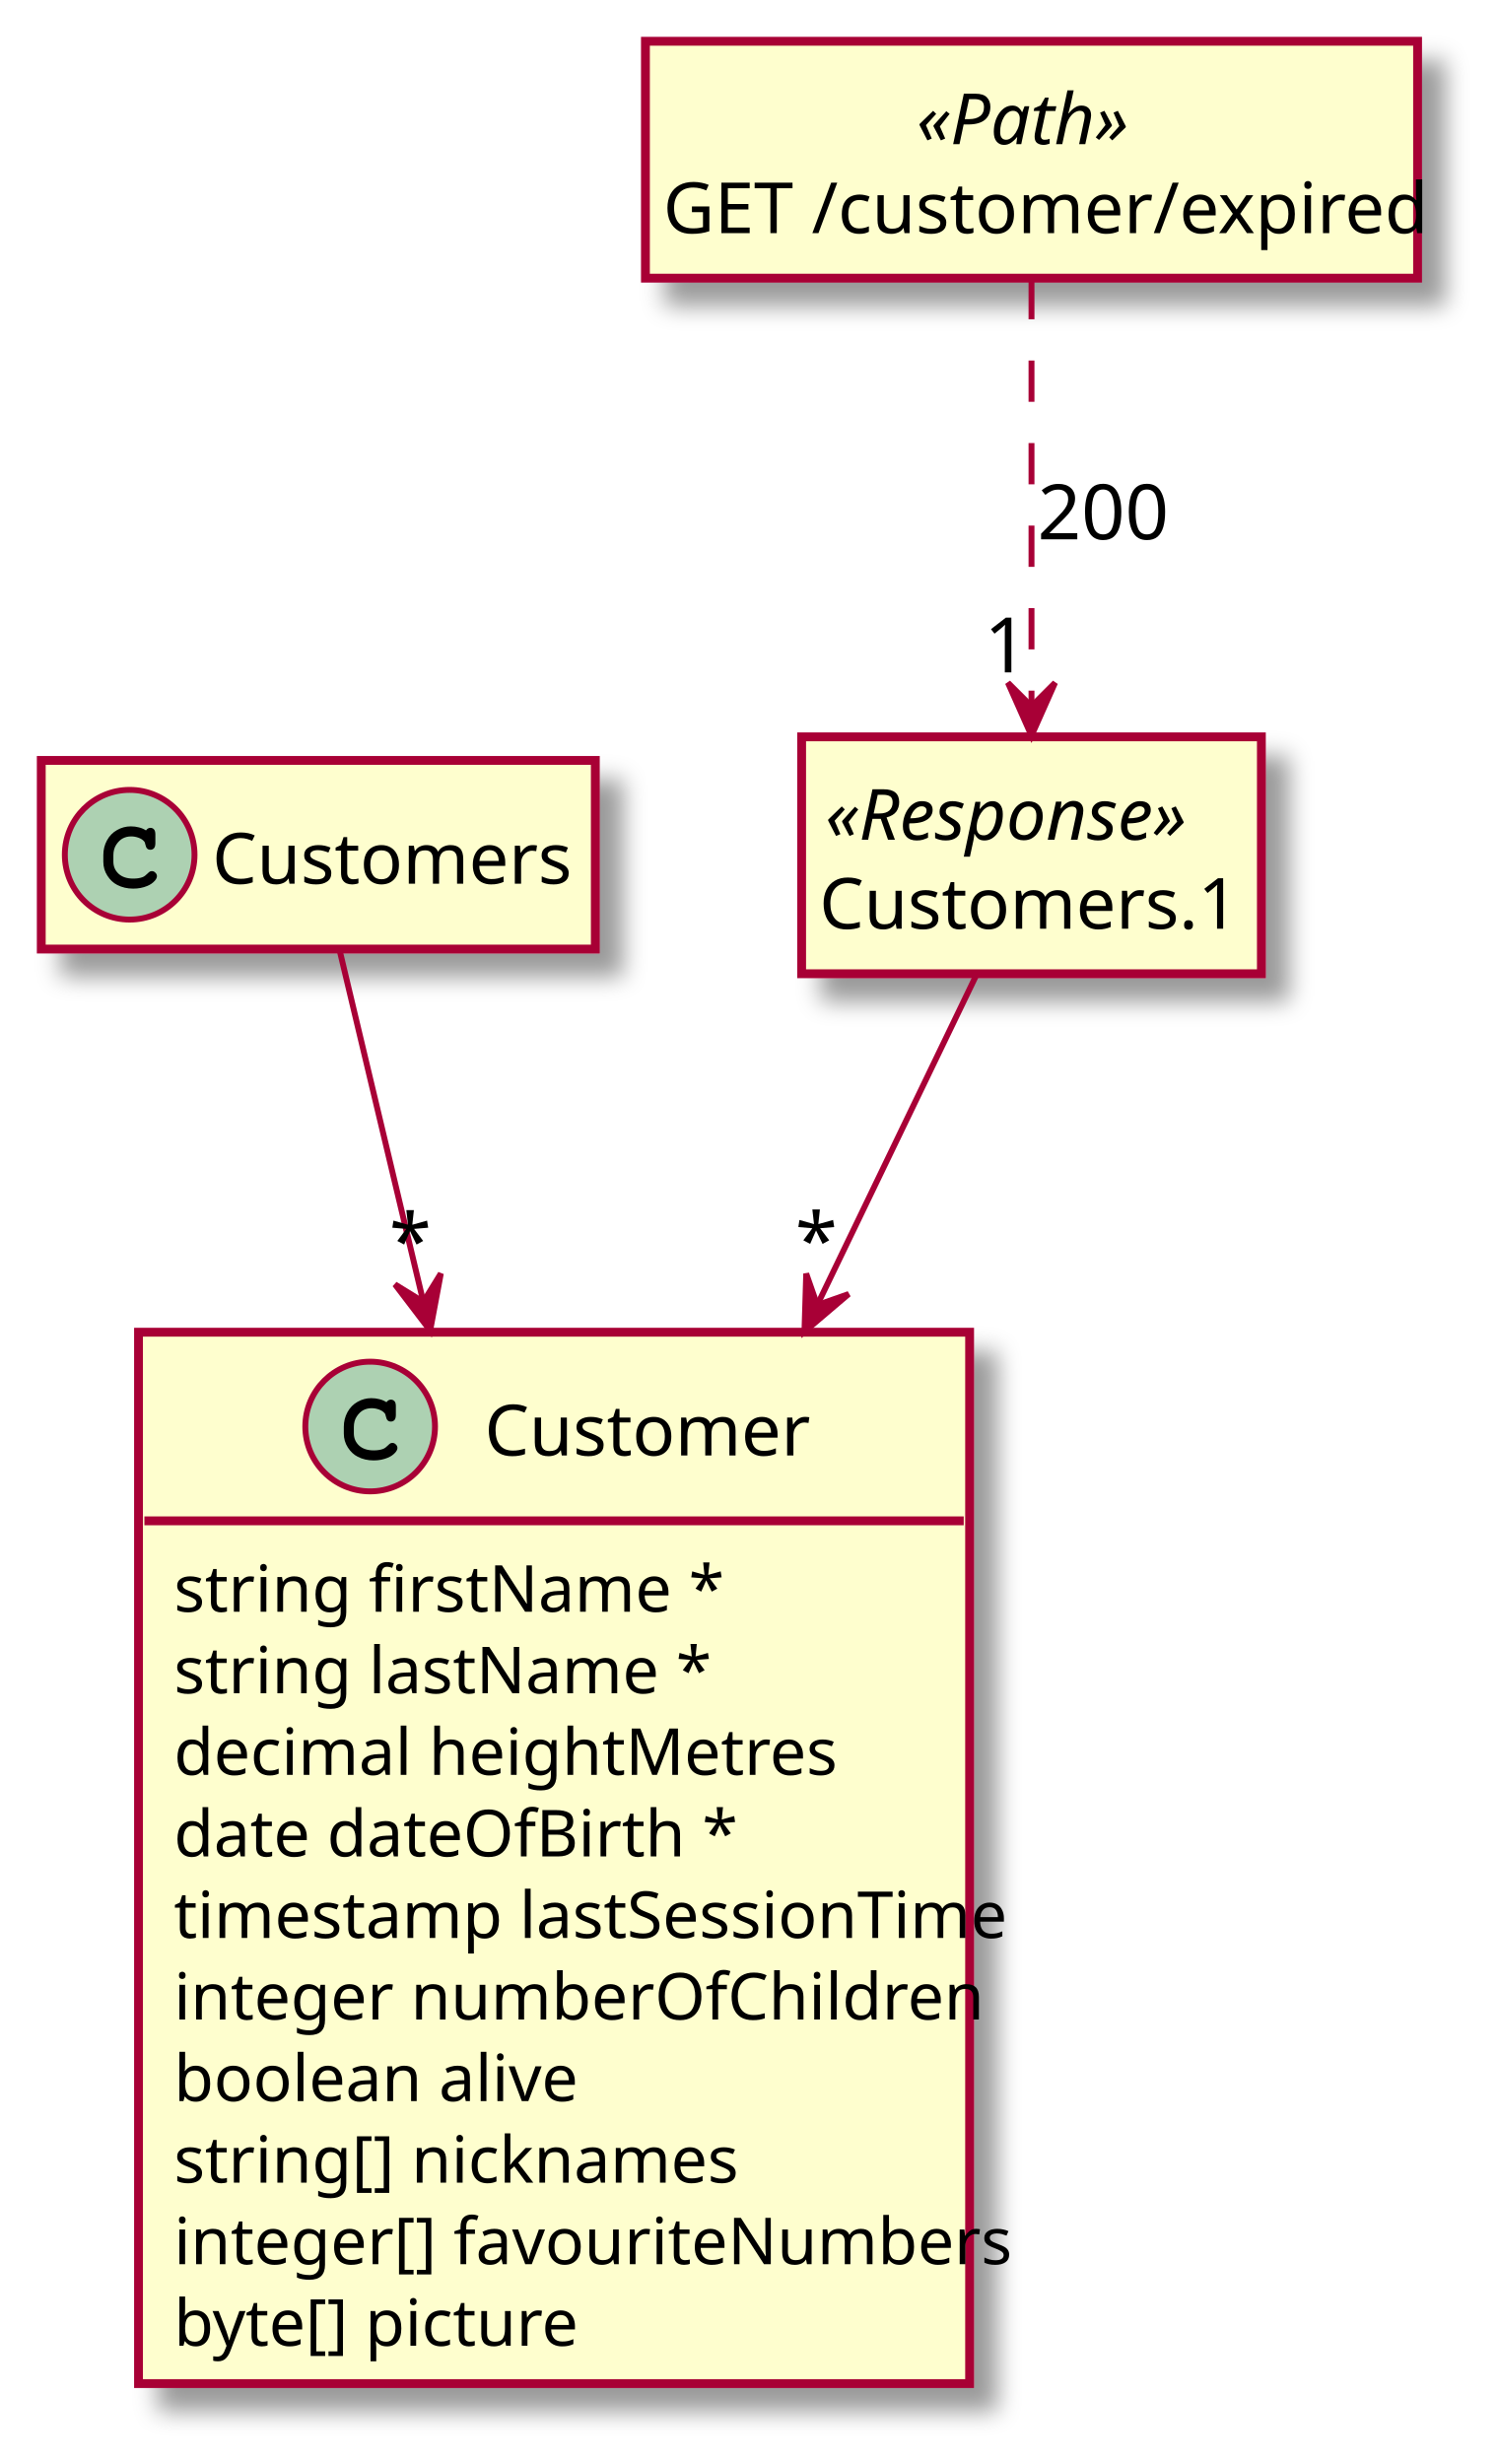
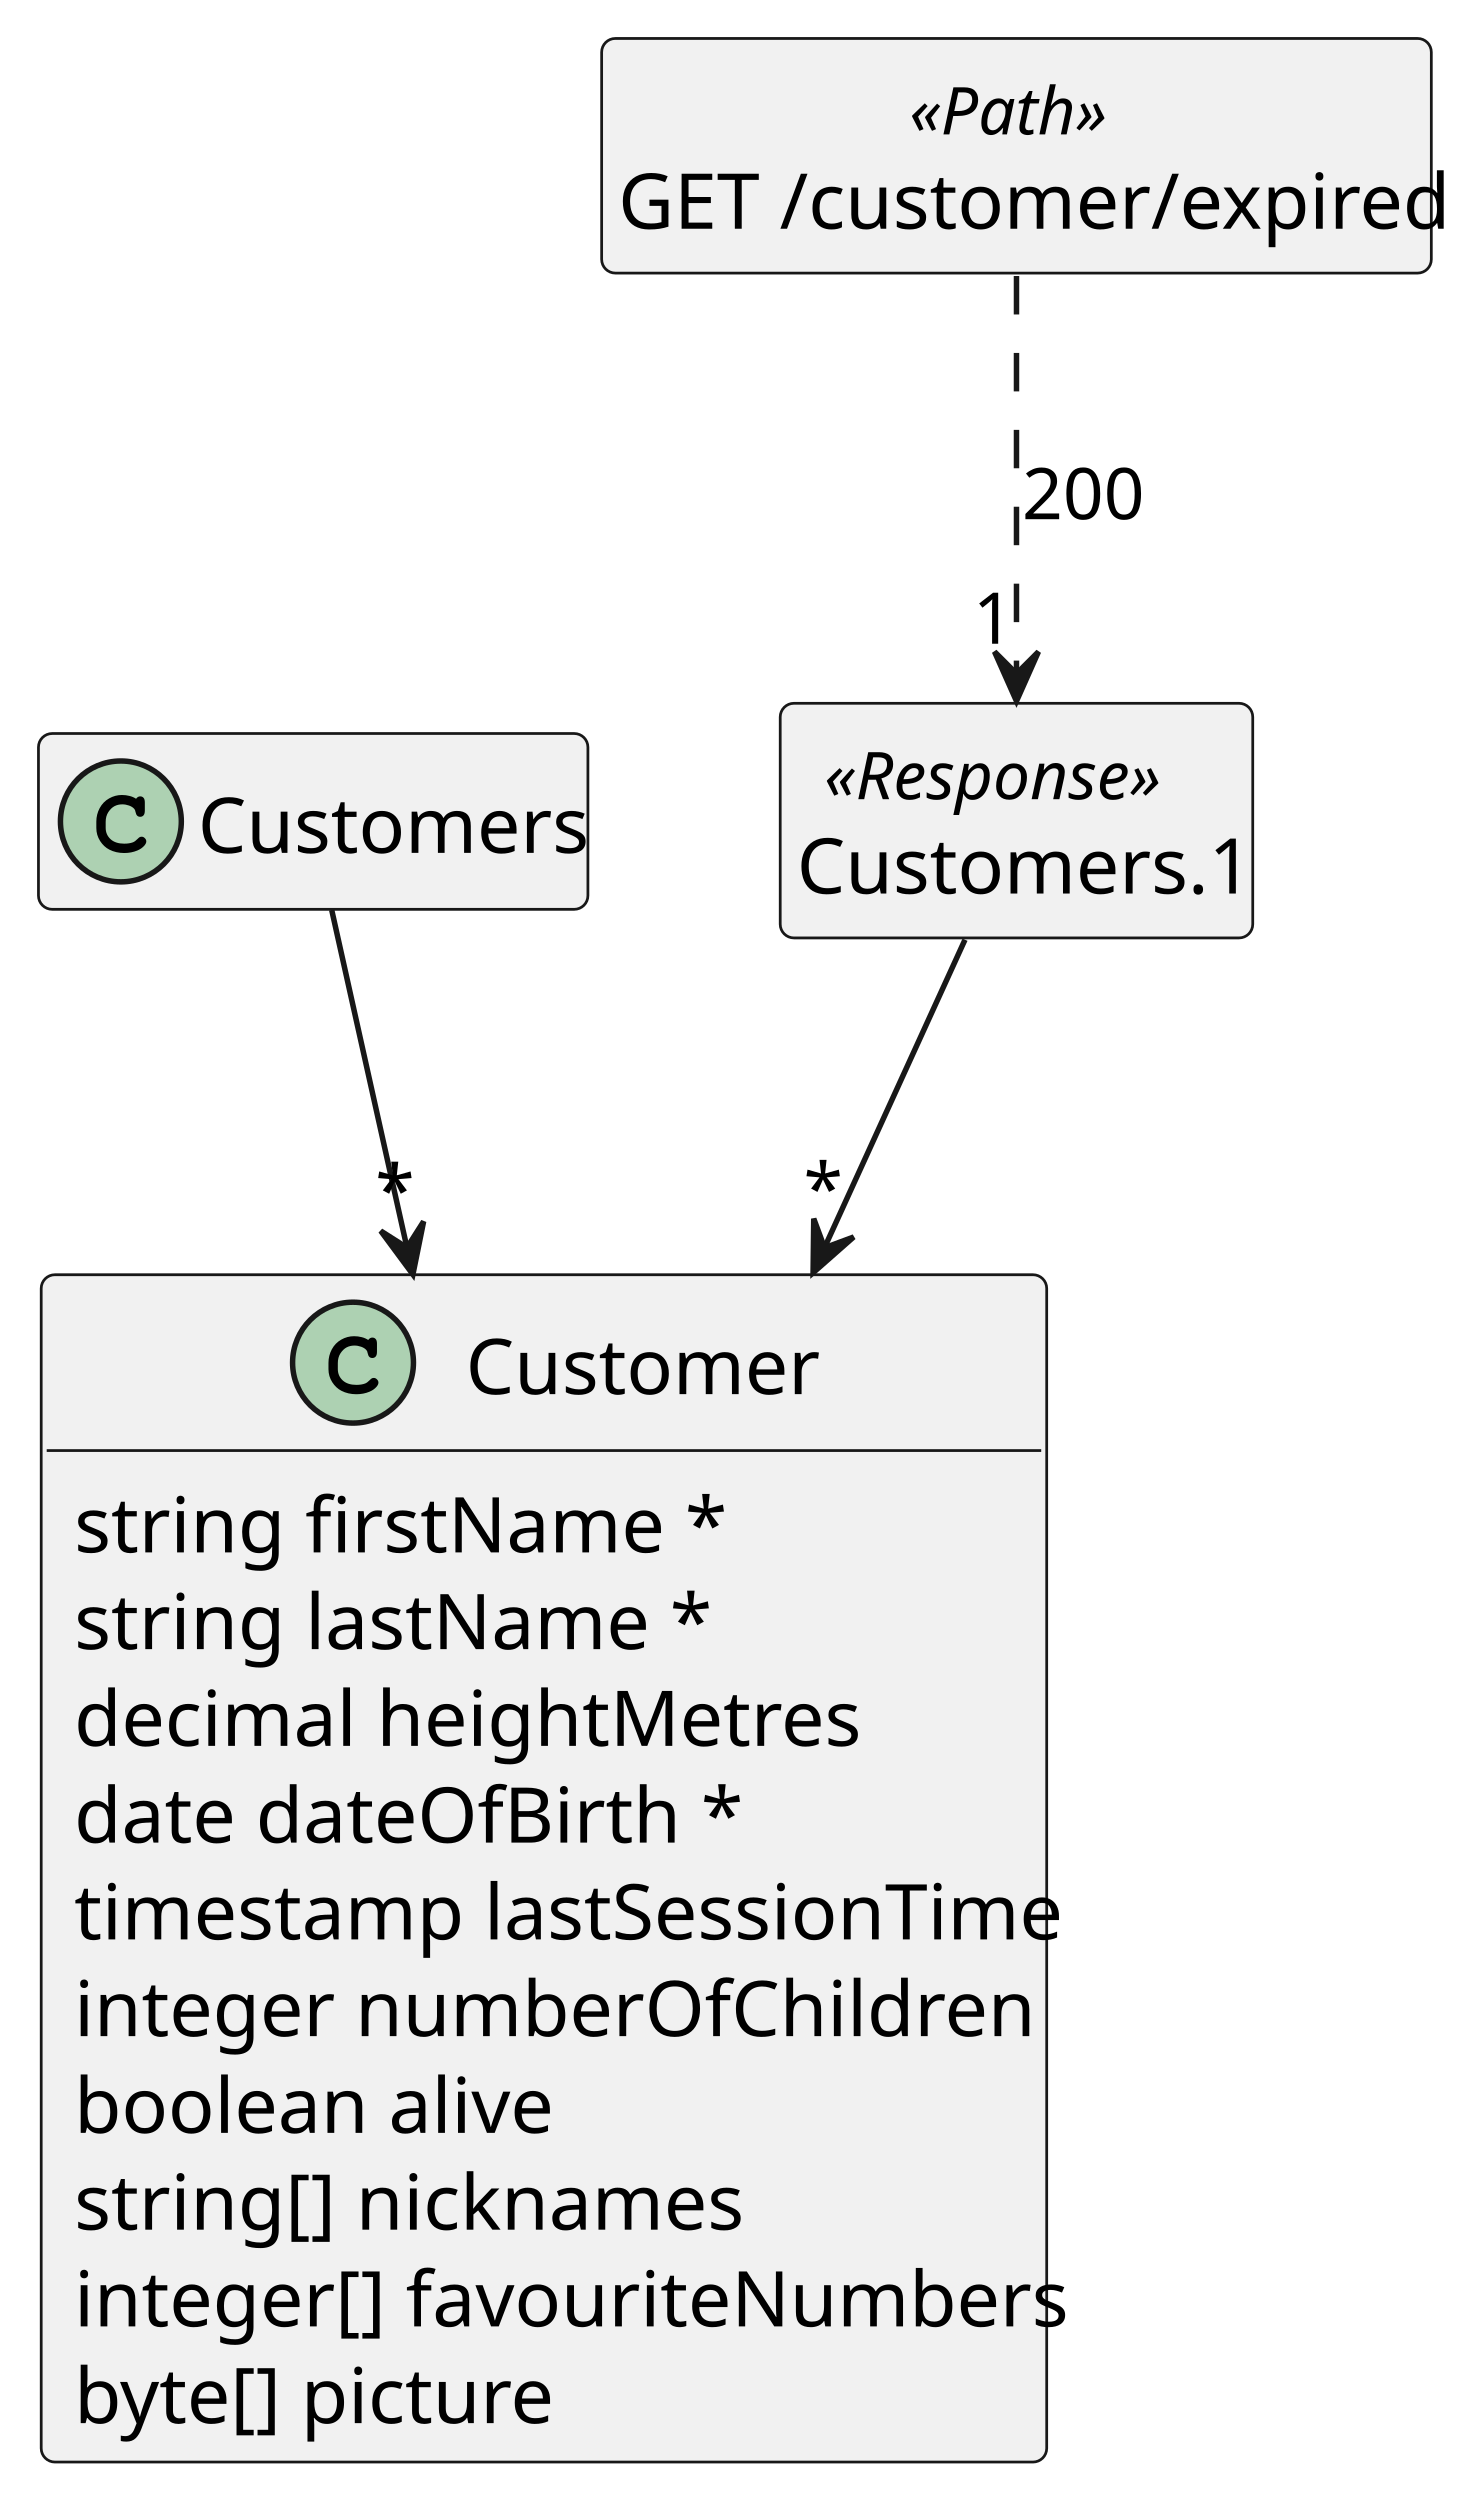
- <svg xmlns="http://www.w3.org/2000/svg" contentScriptType="application/ecmascript" contentStyleType="text/css" height="418px" preserveAspectRatio="none" style="width:254px;height:418px;background:#FFFFFF;" version="1.1" viewBox="0 0 254 418" width="254px" zoomAndPan="magnify">
-   <defs>
-     <filter height="300%" id="f11d8u7rnbmhuu" width="300%" x="-1" y="-1">
-       <feGaussianBlur result="blurOut" stdDeviation="2.0" />
-       <feColorMatrix in="blurOut" result="blurOut2" type="matrix" values="0 0 0 0 0 0 0 0 0 0 0 0 0 0 0 0 0 0 .4 0" />
-       <feOffset dx="4.0" dy="4.0" in="blurOut2" result="blurOut3" />
-       <feBlend in="SourceGraphic" in2="blurOut3" mode="normal" />
-     </filter>
-   </defs>
+ <svg xmlns="http://www.w3.org/2000/svg" contentStyleType="text/css" height="455px" preserveAspectRatio="none" style="width:267px;height:455px;background:#FFFFFF;" version="1.1" viewBox="0 0 267 455" width="267px" zoomAndPan="magnify">
+   <defs />
  <g>
-     <rect codeLine="8" fill="#FEFECE" filter="url(#f11d8u7rnbmhuu)" height="32" id="Customers" style="stroke:#A80036;stroke-width:1.5;" width="94" x="7" y="129" />
-     <ellipse cx="22" cy="145" fill="#ADD1B2" rx="11" ry="11" style="stroke:#A80036;stroke-width:1.0;" />
-     <path d="M24.766,140.875 Q24.922,140.656 25.109,140.547 Q25.297,140.438 25.516,140.438 Q25.891,140.438 26.125,140.703 Q26.359,140.953 26.359,141.562 L26.359,143.016 Q26.359,143.625 26.125,143.891 Q25.891,144.156 25.516,144.156 Q25.172,144.156 24.969,143.953 Q24.766,143.766 24.656,143.25 Q24.609,142.891 24.422,142.703 Q24.094,142.328 23.484,142.109 Q22.875,141.891 22.25,141.891 Q21.484,141.891 20.844,142.219 Q20.219,142.547 19.719,143.297 Q19.234,144.047 19.234,145.078 L19.234,146.172 Q19.234,147.406 20.125,148.234 Q21.016,149.047 22.609,149.047 Q23.547,149.047 24.203,148.797 Q24.594,148.641 25.016,148.203 Q25.281,147.938 25.422,147.859 Q25.578,147.781 25.781,147.781 Q26.109,147.781 26.359,148.047 Q26.625,148.297 26.625,148.641 Q26.625,148.984 26.281,149.391 Q25.781,149.969 24.984,150.297 Q23.906,150.75 22.609,150.75 Q21.094,150.75 19.891,150.125 Q18.906,149.625 18.219,148.562 Q17.531,147.484 17.531,146.203 L17.531,145.047 Q17.531,143.719 18.141,142.578 Q18.766,141.422 19.859,140.812 Q20.953,140.188 22.188,140.188 Q22.922,140.188 23.562,140.359 Q24.219,140.516 24.766,140.875 Z " fill="#000000" />
-     <text fill="#000000" font-family="sans-serif" font-size="12" lengthAdjust="spacing" textLength="62" x="36" y="149.91">Customers
-         </text>
-     <rect codeLine="11" fill="#FEFECE" filter="url(#f11d8u7rnbmhuu)" height="178.359" id="Customer" style="stroke:#A80036;stroke-width:1.5;" width="141" x="23.5" y="226" />
-     <ellipse cx="62.8" cy="242" fill="#ADD1B2" rx="11" ry="11" style="stroke:#A80036;stroke-width:1.0;" />
-     <path d="M65.566,237.875 Q65.722,237.656 65.909,237.547 Q66.097,237.438 66.316,237.438 Q66.691,237.438 66.925,237.703 Q67.159,237.953 67.159,238.562 L67.159,240.016 Q67.159,240.625 66.925,240.891 Q66.691,241.156 66.316,241.156 Q65.972,241.156 65.769,240.953 Q65.566,240.766 65.456,240.25 Q65.409,239.891 65.222,239.703 Q64.894,239.328 64.284,239.109 Q63.675,238.891 63.05,238.891 Q62.284,238.891 61.644,239.219 Q61.019,239.547 60.519,240.297 Q60.034,241.047 60.034,242.078 L60.034,243.172 Q60.034,244.406 60.925,245.234 Q61.816,246.047 63.409,246.047 Q64.347,246.047 65.003,245.797 Q65.394,245.641 65.816,245.203 Q66.081,244.938 66.222,244.859 Q66.378,244.781 66.581,244.781 Q66.909,244.781 67.159,245.047 Q67.425,245.297 67.425,245.641 Q67.425,245.984 67.081,246.391 Q66.581,246.969 65.784,247.297 Q64.706,247.75 63.409,247.75 Q61.894,247.75 60.691,247.125 Q59.706,246.625 59.019,245.562 Q58.331,244.484 58.331,243.203 L58.331,242.047 Q58.331,240.719 58.941,239.578 Q59.566,238.422 60.659,237.812 Q61.753,237.188 62.987,237.188 Q63.722,237.188 64.362,237.359 Q65.019,237.516 65.566,237.875 Z " fill="#000000" />
-     <text fill="#000000" font-family="sans-serif" font-size="12" lengthAdjust="spacing" textLength="55" x="82.2" y="246.91">Customer
-         </text>
-     <line style="stroke:#A80036;stroke-width:1.5;" x1="24.5" x2="163.5" y1="258" y2="258" />
-     <text fill="#000000" font-family="sans-serif" font-size="11" lengthAdjust="spacing" textLength="83" x="29.5" y="273.419">string firstName *
-         </text>
-     <text fill="#000000" font-family="sans-serif" font-size="11" lengthAdjust="spacing" textLength="81" x="29.5" y="287.255">string lastName *
-         </text>
-     <text fill="#000000" font-family="sans-serif" font-size="11" lengthAdjust="spacing" textLength="101" x="29.5" y="301.091">decimal heightMetres
-         </text>
-     <text fill="#000000" font-family="sans-serif" font-size="11" lengthAdjust="spacing" textLength="86" x="29.5" y="314.927">date dateOfBirth *
-         </text>
-     <text fill="#000000" font-family="sans-serif" font-size="11" lengthAdjust="spacing" textLength="129" x="29.5" y="328.763">timestamp lastSessionTime
-         </text>
-     <text fill="#000000" font-family="sans-serif" font-size="11" lengthAdjust="spacing" textLength="123" x="29.5" y="342.599">integer numberOfChildren
-         </text>
-     <text fill="#000000" font-family="sans-serif" font-size="11" lengthAdjust="spacing" textLength="63" x="29.5" y="356.435">boolean alive
-         </text>
-     <text fill="#000000" font-family="sans-serif" font-size="11" lengthAdjust="spacing" textLength="87" x="29.5" y="370.271">string[] nicknames
-         </text>
-     <text fill="#000000" font-family="sans-serif" font-size="11" lengthAdjust="spacing" textLength="128" x="29.5" y="384.106">integer[] favouriteNumbers
-         </text>
-     <text fill="#000000" font-family="sans-serif" font-size="11" lengthAdjust="spacing" textLength="63" x="29.5" y="397.942">byte[] picture
-         </text>
-     <rect codeLine="24" fill="#FEFECE" filter="url(#f11d8u7rnbmhuu)" height="40.188" id="Customers.1" style="stroke:#A80036;stroke-width:1.5;" width="78" x="136" y="125" />
-     <text fill="#000000" font-family="sans-serif" font-size="12" font-style="italic" lengthAdjust="spacing" textLength="70" x="140" y="142.457">«Response»
-         </text>
-     <text fill="#000000" font-family="sans-serif" font-size="12" lengthAdjust="spacing" textLength="72" x="139" y="157.551">Customers.1
-         </text>
-     <rect codeLine="27" fill="#FEFECE" filter="url(#f11d8u7rnbmhuu)" height="40.188" id="GET /customer/expired" style="stroke:#A80036;stroke-width:1.5;" width="131" x="109.5" y="7" />
-     <text fill="#000000" font-family="sans-serif" font-size="12" font-style="italic" lengthAdjust="spacing" textLength="39" x="155.5" y="24.457">«Path»
-         </text>
-     <text fill="#000000" font-family="sans-serif" font-size="12" lengthAdjust="spacing" textLength="125" x="112.5" y="39.551">GET /customer/expired
-         </text>
-     <path codeLine="30" d="M57.62,161.21 C60.98,175.31 66.28,197.56 71.8,220.76 " fill="none" id="Customers-to-Customer" style="stroke:#A80036;stroke-width:1.0;" />
-     <polygon fill="#A80036" points="72.98,225.72,74.792,216.039,71.825,220.855,67.008,217.888,72.98,225.72" style="stroke:#A80036;stroke-width:1.0;" />
-     <text fill="#000000" font-family="sans-serif" font-size="13" lengthAdjust="spacing" textLength="5" x="66.032" y="215.159">*
-         </text>
-     <path codeLine="32" d="M165.71,165.27 C158.84,179.51 148.94,200.06 138.67,221.35 " fill="none" id="Customers.1-to-Customer" style="stroke:#A80036;stroke-width:1.0;" />
-     <polygon fill="#A80036" points="136.48,225.9,143.986,219.523,138.647,221.394,136.777,216.056,136.48,225.9" style="stroke:#A80036;stroke-width:1.0;" />
-     <text fill="#000000" font-family="sans-serif" font-size="13" lengthAdjust="spacing" textLength="5" x="134.916" y="215.05">*
-         </text>
-     <path codeLine="34" d="M175,47.16 C175,66.97 175,97.98 175,119.55 " fill="none" id="GET /customer/expired-to-Customers.1" style="stroke:#A80036;stroke-width:1.0;stroke-dasharray:7.0,7.0;" />
-     <polygon fill="#A80036" points="175,124.82,179,115.82,175,119.82,171,115.82,175,124.82" style="stroke:#A80036;stroke-width:1.0;" />
-     <text fill="#000000" font-family="sans-serif" font-size="13" lengthAdjust="spacing" textLength="21" x="176" y="91.495">200
-         </text>
-     <text fill="#000000" font-family="sans-serif" font-size="13" lengthAdjust="spacing" textLength="7" x="166.972" y="114.061">1
-         </text>
+     <g id="elem_Customers">
+       <rect codeLine="8" fill="#F1F1F1" height="32" id="Customers" rx="2.5" ry="2.5" style="stroke:#181818;stroke-width:0.5;" width="100" x="7" y="133.5" />
+       <ellipse cx="22" cy="149.5" fill="#ADD1B2" rx="11" ry="11" style="stroke:#181818;stroke-width:1.0;" />
+       <path d="M24.766,145.375 Q24.922,145.156 25.109,145.047 Q25.297,144.938 25.516,144.938 Q25.891,144.938 26.125,145.203 Q26.359,145.453 26.359,146.062 L26.359,147.516 Q26.359,148.125 26.125,148.391 Q25.891,148.656 25.516,148.656 Q25.172,148.656 24.969,148.453 Q24.766,148.266 24.656,147.75 Q24.609,147.391 24.422,147.203 Q24.094,146.828 23.484,146.609 Q22.875,146.391 22.25,146.391 Q21.484,146.391 20.844,146.719 Q20.219,147.047 19.719,147.797 Q19.234,148.547 19.234,149.578 L19.234,150.672 Q19.234,151.906 20.125,152.734 Q21.016,153.547 22.609,153.547 Q23.547,153.547 24.203,153.297 Q24.594,153.141 25.016,152.703 Q25.281,152.438 25.422,152.359 Q25.578,152.281 25.781,152.281 Q26.109,152.281 26.359,152.547 Q26.625,152.797 26.625,153.141 Q26.625,153.484 26.281,153.891 Q25.781,154.469 24.984,154.797 Q23.906,155.25 22.609,155.25 Q21.094,155.25 19.891,154.625 Q18.906,154.125 18.219,153.062 Q17.531,151.984 17.531,150.703 L17.531,149.547 Q17.531,148.219 18.141,147.078 Q18.766,145.922 19.859,145.312 Q20.953,144.688 22.188,144.688 Q22.922,144.688 23.562,144.859 Q24.219,145.016 24.766,145.375 Z " fill="#000000" />
+       <text fill="#000000" font-family="sans-serif" font-size="14" lengthAdjust="spacing" textLength="68" x="36" y="155.228">Customers
+             </text>
+     </g>
+     <g id="elem_Customer">
+       <rect codeLine="11" fill="#F1F1F1" height="216.094" id="Customer" rx="2.5" ry="2.5" style="stroke:#181818;stroke-width:0.5;" width="183" x="7.5" y="232" />
+       <ellipse cx="64.25" cy="248" fill="#ADD1B2" rx="11" ry="11" style="stroke:#181818;stroke-width:1.0;" />
+       <path d="M67.016,243.875 Q67.172,243.656 67.359,243.547 Q67.547,243.438 67.766,243.438 Q68.141,243.438 68.375,243.703 Q68.609,243.953 68.609,244.562 L68.609,246.016 Q68.609,246.625 68.375,246.891 Q68.141,247.156 67.766,247.156 Q67.422,247.156 67.219,246.953 Q67.016,246.766 66.906,246.25 Q66.859,245.891 66.672,245.703 Q66.344,245.328 65.734,245.109 Q65.125,244.891 64.5,244.891 Q63.734,244.891 63.094,245.219 Q62.469,245.547 61.969,246.297 Q61.484,247.047 61.484,248.078 L61.484,249.172 Q61.484,250.406 62.375,251.234 Q63.266,252.047 64.859,252.047 Q65.797,252.047 66.453,251.797 Q66.844,251.641 67.266,251.203 Q67.531,250.938 67.672,250.859 Q67.828,250.781 68.031,250.781 Q68.359,250.781 68.609,251.047 Q68.875,251.297 68.875,251.641 Q68.875,251.984 68.531,252.391 Q68.031,252.969 67.234,253.297 Q66.156,253.75 64.859,253.75 Q63.344,253.75 62.141,253.125 Q61.156,252.625 60.469,251.562 Q59.781,250.484 59.781,249.203 L59.781,248.047 Q59.781,246.719 60.391,245.578 Q61.016,244.422 62.109,243.812 Q63.203,243.188 64.438,243.188 Q65.172,243.188 65.812,243.359 Q66.469,243.516 67.016,243.875 Z " fill="#000000" />
+       <text fill="#000000" font-family="sans-serif" font-size="14" lengthAdjust="spacing" textLength="61" x="84.75" y="253.728">Customer
+             </text>
+       <line style="stroke:#181818;stroke-width:0.5;" x1="8.5" x2="189.5" y1="264" y2="264" />
+       <text fill="#000000" font-family="sans-serif" font-size="14" lengthAdjust="spacing" textLength="107" x="13.5" y="282.533">string firstName *
+             </text>
+       <text fill="#000000" font-family="sans-serif" font-size="14" lengthAdjust="spacing" textLength="106" x="13.5" y="300.143">string lastName *
+             </text>
+       <text fill="#000000" font-family="sans-serif" font-size="14" lengthAdjust="spacing" textLength="134" x="13.5" y="317.752">decimal heightMetres
+             </text>
+       <text fill="#000000" font-family="sans-serif" font-size="14" lengthAdjust="spacing" textLength="113" x="13.5" y="335.361">date dateOfBirth *
+             </text>
+       <text fill="#000000" font-family="sans-serif" font-size="14" lengthAdjust="spacing" textLength="171" x="13.5" y="352.971">timestamp lastSessionTime
+             </text>
+       <text fill="#000000" font-family="sans-serif" font-size="14" lengthAdjust="spacing" textLength="164" x="13.5" y="370.58">integer numberOfChildren
+             </text>
+       <text fill="#000000" font-family="sans-serif" font-size="14" lengthAdjust="spacing" textLength="84" x="13.5" y="388.19">boolean alive
+             </text>
+       <text fill="#000000" font-family="sans-serif" font-size="14" lengthAdjust="spacing" textLength="114" x="13.5" y="405.799">string[] nicknames
+             </text>
+       <text fill="#000000" font-family="sans-serif" font-size="14" lengthAdjust="spacing" textLength="167" x="13.5" y="423.408">integer[] favouriteNumbers
+             </text>
+       <text fill="#000000" font-family="sans-serif" font-size="14" lengthAdjust="spacing" textLength="82" x="13.5" y="441.018">byte[] picture
+             </text>
+     </g>
+     <g id="elem_Customers.1">
+       <rect codeLine="24" fill="#F1F1F1" height="42.703" id="Customers.1" rx="2.5" ry="2.5" style="stroke:#181818;stroke-width:0.5;" width="86" x="142" y="128" />
+       <text fill="#000000" font-family="sans-serif" font-size="12" font-style="italic" lengthAdjust="spacing" textLength="70" x="150" y="145.457">«Response»
+             </text>
+       <text fill="#000000" font-family="sans-serif" font-size="14" lengthAdjust="spacing" textLength="80" x="145" y="162.627">Customers.1
+             </text>
+     </g>
+     <g id="elem_GET /customer/expired">
+       <rect codeLine="27" fill="#F1F1F1" height="42.703" id="GET /customer/expired" rx="2.5" ry="2.5" style="stroke:#181818;stroke-width:0.5;" width="151" x="109.5" y="7" />
+       <text fill="#000000" font-family="sans-serif" font-size="12" font-style="italic" lengthAdjust="spacing" textLength="39" x="165.5" y="24.457">«Path»
+             </text>
+       <text fill="#000000" font-family="sans-serif" font-size="14" lengthAdjust="spacing" textLength="145" x="112.5" y="41.627">GET /customer/expired
+             </text>
+     </g>
+     <g id="link_Customers_Customer">
+       <path codeLine="30" d="M60.37,165.61 C63.54,179.86 68.62,202.63 74.06,227.04 " fill="none" id="Customers-to-Customer" style="stroke:#181818;stroke-width:1.0;" />
+       <polygon fill="#181818" points="75.15,231.95,77.102,222.297,74.065,227.069,69.293,224.032,75.15,231.95" style="stroke:#181818;stroke-width:1.0;" />
+       <text fill="#000000" font-family="sans-serif" font-size="13" lengthAdjust="spacing" textLength="5" x="68.297" y="221.294">*
+             </text>
+     </g>
+     <g id="link_Customers.1_Customer">
+       <path codeLine="32" d="M175.63,171.03 C169.13,185.29 159.9,205.52 150.08,227.03 " fill="none" id="Customers.1-to-Customer" style="stroke:#181818;stroke-width:1.0;" />
+       <polygon fill="#181818" points="147.98,231.64,155.37,225.13,150.066,227.096,148.1,221.792,147.98,231.64" style="stroke:#181818;stroke-width:1.0;" />
+       <text fill="#000000" font-family="sans-serif" font-size="13" lengthAdjust="spacing" textLength="5" x="146.248" y="220.963">*
+             </text>
+     </g>
+     <g id="link_GET /customer/expired_Customers.1">
+       <path codeLine="34" d="M185,50.23 C185,70.33 185,100.88 185,122.57 " fill="none" id="GET /customer/expired-to-Customers.1" style="stroke:#181818;stroke-width:1.0;stroke-dasharray:7.0,7.0;" />
+       <polygon fill="#181818" points="185,127.61,189,118.61,185,122.61,181,118.61,185,127.61" style="stroke:#181818;stroke-width:1.0;" />
+       <text fill="#000000" font-family="sans-serif" font-size="13" lengthAdjust="spacing" textLength="21" x="186" y="94.495">200
+             </text>
+       <text fill="#000000" font-family="sans-serif" font-size="13" lengthAdjust="spacing" textLength="7" x="177.059" y="117.159">1
+             </text>
+     </g>
  </g>
</svg>
